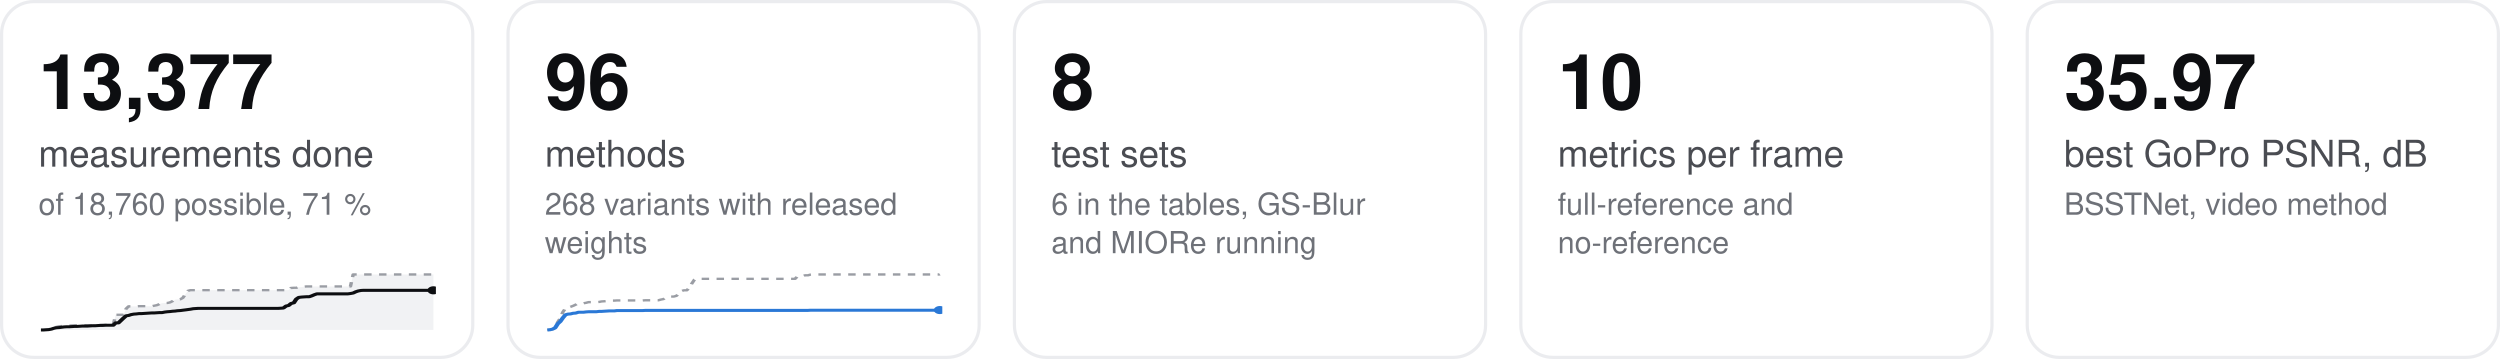
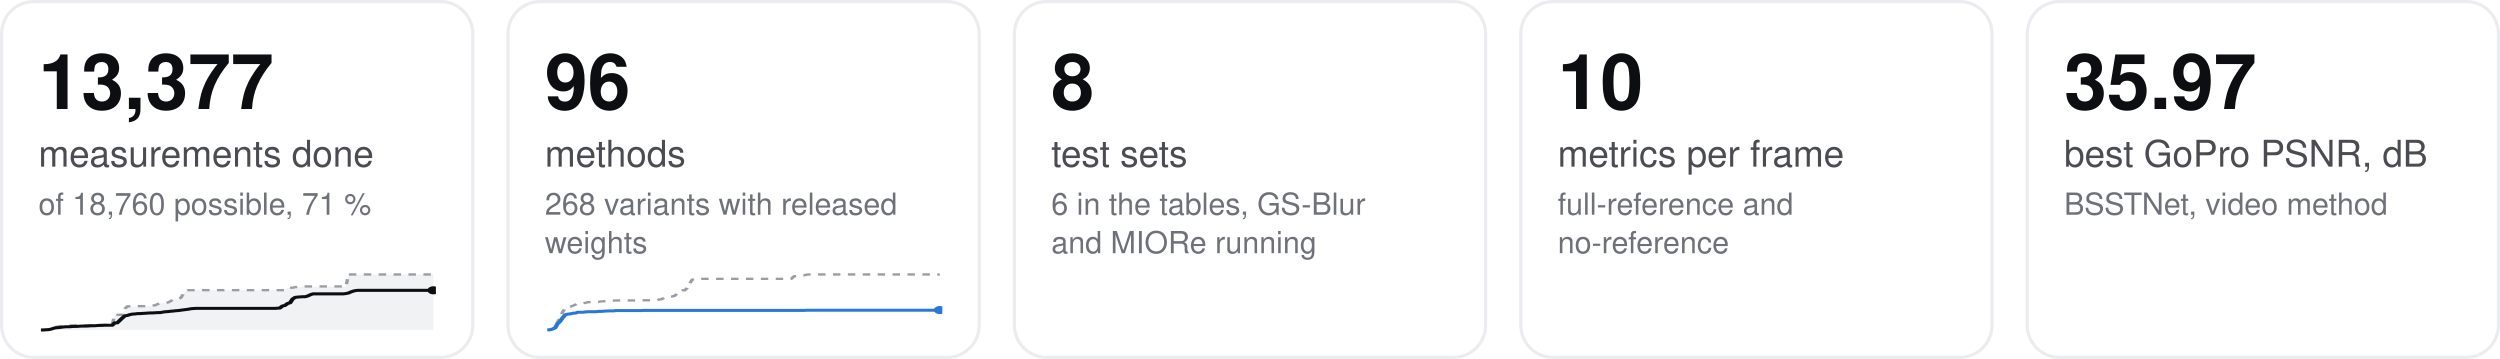
<svg xmlns="http://www.w3.org/2000/svg" viewBox="0 0 780 112" role="img" aria-label="13,377 of 18,760 measurements done; 96 methods, 268 variants" font-family="Geologica, -apple-system, 'Segoe UI', Helvetica, Arial, sans-serif">
  <g transform="translate(0 0)">
    <rect x=".5" y=".5" width="147" height="111" rx="10" fill="none" style="stroke:#ebecef" />
    <text x="12" y="34" font-size="24" font-weight="600" style="fill:#0d0e11">13,377</text>
    <text x="12" y="52" font-size="11.5" style="fill:#4a4c52">measurements done</text>
    <text x="12" y="67" font-size="9.5" style="fill:#6e7178">of 18,760 possible, 71 %</text>
    <g transform="translate(12 84)">
      <svg width="124" height="20" viewBox="0 0 160 38" preserveAspectRatio="none" aria-hidden="true">
-         <polygon points="1.0,36.0 1.0,36.0 2.0,36.0 3.1,35.9 4.1,35.8 5.2,35.2 6.2,34.8 7.2,34.2 8.3,33.8 9.3,33.7 10.3,33.7 11.4,33.6 12.4,33.4 13.5,33.3 14.5,33.3 15.5,33.3 16.6,33.2 17.6,33.2 18.7,33.2 19.7,33.2 20.7,33.2 21.8,33.2 22.8,33.1 23.8,33.1 24.9,33.1 25.9,33.0 27.0,33.0 28.0,33.0 29.0,33.0 30.1,33.0 31.1,27.0 32.2,27.0 33.2,27.0 34.2,27.0 35.3,23.4 36.3,22.0 37.3,22.0 38.4,22.0 39.4,22.0 40.5,21.9 41.5,21.9 42.5,21.9 43.6,21.9 44.6,21.9 45.7,21.9 46.7,21.6 47.7,21.3 48.8,20.6 49.8,20.1 50.8,20.0 51.9,20.0 52.9,19.7 54.0,18.9 55.0,18.0 56.0,17.8 57.1,17.8 58.1,17.0 59.2,14.7 60.2,12.8 61.2,12.4 62.3,12.4 63.3,12.4 64.3,12.4 65.4,12.4 66.4,12.4 67.5,12.4 68.5,12.4 69.5,12.4 70.6,12.4 71.6,12.4 72.7,12.4 73.7,12.4 74.7,12.4 75.8,12.4 76.8,12.4 77.8,12.4 78.9,12.4 79.9,12.4 81.0,12.4 82.0,12.4 83.0,12.4 84.1,12.4 85.1,12.4 86.2,12.4 87.2,12.4 88.2,12.4 89.3,12.4 90.3,12.4 91.3,12.4 92.4,12.4 93.4,12.4 94.5,12.4 95.5,12.4 96.5,12.4 97.6,12.4 98.6,12.4 99.7,12.4 100.7,12.4 101.7,11.1 102.8,11.0 103.8,11.0 104.8,10.6 105.9,10.6 106.9,10.3 108.0,10.2 109.0,10.2 110.0,10.2 111.1,10.2 112.1,10.2 113.2,10.2 114.2,10.2 115.2,10.2 116.3,10.2 117.3,10.2 118.3,10.2 119.4,10.2 120.4,10.2 121.5,10.2 122.5,10.2 123.5,10.2 124.6,10.2 125.6,10.2 126.7,3.1 127.7,3.1 128.7,3.1 129.8,3.1 130.8,3.1 131.8,3.1 132.9,3.1 133.9,3.1 135.0,3.1 136.0,3.1 137.0,3.1 138.1,3.1 139.1,3.1 140.2,3.1 141.2,3.1 142.2,3.1 143.3,3.1 144.3,3.1 145.3,3.1 146.4,3.1 147.4,3.1 148.5,3.1 149.5,3.1 150.5,3.1 151.6,3.1 152.6,3.1 153.7,3.1 154.7,3.1 155.7,3.1 156.8,3.1 157.8,3.1 158.8,3.1 159.0,3.0 159.0,36.0" style="fill:#f1f2f4" />
-         <polyline points="1.0,36.0 2.0,36.0 3.1,35.9 4.1,35.8 5.2,35.2 6.2,34.8 7.2,34.2 8.3,33.8 9.3,33.7 10.3,33.7 11.4,33.6 12.4,33.4 13.5,33.3 14.5,33.3 15.5,33.3 16.6,33.2 17.6,33.2 18.7,33.2 19.7,33.2 20.7,33.2 21.8,33.2 22.8,33.1 23.8,33.1 24.9,33.1 25.9,33.0 27.0,33.0 28.0,33.0 29.0,33.0 30.1,33.0 31.1,27.0 32.2,27.0 33.2,27.0 34.2,27.0 35.3,23.4 36.3,22.0 37.3,22.0 38.4,22.0 39.4,22.0 40.5,21.9 41.5,21.9 42.5,21.9 43.6,21.9 44.6,21.9 45.7,21.9 46.7,21.6 47.7,21.3 48.8,20.6 49.8,20.1 50.8,20.0 51.9,20.0 52.9,19.7 54.0,18.9 55.0,18.0 56.0,17.8 57.1,17.8 58.1,17.0 59.2,14.7 60.2,12.8 61.2,12.4 62.3,12.4 63.3,12.4 64.3,12.4 65.4,12.4 66.4,12.4 67.5,12.4 68.5,12.4 69.5,12.4 70.6,12.4 71.6,12.4 72.7,12.4 73.7,12.4 74.7,12.4 75.8,12.4 76.8,12.4 77.8,12.4 78.9,12.4 79.9,12.4 81.0,12.4 82.0,12.4 83.0,12.4 84.1,12.4 85.1,12.4 86.2,12.4 87.2,12.4 88.2,12.4 89.3,12.4 90.3,12.4 91.3,12.4 92.4,12.4 93.4,12.4 94.5,12.4 95.5,12.4 96.5,12.4 97.6,12.4 98.6,12.4 99.7,12.4 100.7,12.4 101.7,11.1 102.8,11.0 103.8,11.0 104.8,10.6 105.9,10.6 106.9,10.3 108.0,10.2 109.0,10.2 110.0,10.2 111.1,10.2 112.1,10.2 113.2,10.2 114.2,10.2 115.2,10.2 116.3,10.2 117.3,10.2 118.3,10.2 119.4,10.2 120.4,10.2 121.5,10.2 122.5,10.2 123.5,10.2 124.6,10.2 125.6,10.2 126.7,3.1 127.7,3.1 128.7,3.1 129.8,3.1 130.8,3.1 131.8,3.1 132.9,3.1 133.9,3.1 135.0,3.1 136.0,3.1 137.0,3.1 138.1,3.1 139.1,3.1 140.2,3.1 141.2,3.1 142.2,3.1 143.3,3.1 144.3,3.1 145.3,3.1 146.4,3.1 147.4,3.1 148.5,3.1 149.5,3.1 150.5,3.1 151.6,3.1 152.6,3.1 153.7,3.1 154.7,3.1 155.7,3.1 156.8,3.1 157.8,3.1 158.8,3.1 159.0,3.0" fill="none" style="stroke:#9a9da4" stroke-width="1.4" stroke-linejoin="round" stroke-dasharray="3 3" />
-         <polyline points="1.0,36.0 2.0,36.0 3.1,35.9 4.1,35.8 5.2,35.5 6.2,35.0 7.2,34.7 8.3,34.6 9.3,34.4 10.3,34.2 11.4,34.1 12.4,34.1 13.5,34.0 14.5,33.9 15.5,33.9 16.6,33.8 17.6,33.7 18.7,33.7 19.7,33.7 20.7,33.6 21.8,33.5 22.8,33.5 23.8,33.4 24.9,33.3 25.9,33.3 27.0,33.2 28.0,33.2 29.0,33.2 30.1,33.2 31.1,31.8 32.2,31.8 33.2,30.4 34.2,29.0 35.3,27.6 36.3,27.4 37.3,26.9 38.4,26.6 39.4,26.5 40.5,26.3 41.5,26.3 42.5,26.2 43.6,26.1 44.6,26.0 45.7,25.9 46.7,25.9 47.7,25.8 48.8,25.7 49.8,25.7 50.8,25.4 51.9,25.2 52.9,25.1 54.0,24.9 55.0,24.8 56.0,24.6 57.1,24.5 58.1,24.3 59.2,24.1 60.2,23.9 61.2,23.7 62.3,23.4 63.3,23.3 64.3,23.2 65.4,23.2 66.4,23.2 67.5,23.2 68.5,23.2 69.5,23.2 70.6,23.2 71.6,23.2 72.7,23.2 73.7,23.2 74.7,23.2 75.8,23.2 76.8,23.2 77.8,23.2 78.9,23.2 79.9,23.2 81.0,23.2 82.0,23.2 83.0,23.2 84.1,23.2 85.1,23.2 86.2,23.2 87.2,23.2 88.2,23.2 89.3,23.2 90.3,23.2 91.3,23.2 92.4,23.2 93.4,23.2 94.5,23.2 95.5,23.2 96.5,23.2 97.6,23.1 98.6,23.0 99.7,21.8 100.7,21.5 101.7,20.3 102.8,19.9 103.8,17.7 104.8,16.7 105.9,16.5 106.9,16.4 108.0,16.3 109.0,16.3 110.0,15.8 111.1,15.1 112.1,14.6 113.2,14.6 114.2,14.6 115.2,14.6 116.3,14.6 117.3,14.6 118.3,14.6 119.4,14.6 120.4,14.6 121.5,14.6 122.5,14.6 123.5,14.6 124.6,14.6 125.6,14.4 126.7,14.1 127.7,13.4 128.7,12.9 129.8,12.6 130.8,12.5 131.8,12.5 132.9,12.5 133.9,12.5 135.0,12.5 136.0,12.5 137.0,12.5 138.1,12.5 139.1,12.5 140.2,12.5 141.2,12.5 142.2,12.5 143.3,12.5 144.3,12.5 145.3,12.5 146.4,12.5 147.4,12.5 148.5,12.5 149.5,12.5 150.5,12.5 151.6,12.5 152.6,12.5 153.7,12.5 154.7,12.5 155.7,12.5 156.8,12.5 157.8,12.5 158.8,12.5 159.0,12.5" fill="none" style="stroke:#0d0e11" stroke-width="1.8" stroke-linejoin="round" />
+         <polygon points="1.0,36.0 1.0,36.0 2.0,36.0 3.0,35.9 4.1,35.8 5.1,35.2 6.1,34.8 7.1,34.2 8.2,33.8 9.2,33.7 10.2,33.7 11.2,33.6 12.3,33.4 13.3,33.3 14.3,33.3 15.3,33.3 16.4,33.2 17.4,33.2 18.4,33.2 19.4,33.2 20.4,33.2 21.5,33.2 22.5,33.1 23.5,33.1 24.5,33.1 25.6,33.0 26.6,33.0 27.6,33.0 28.6,33.0 29.7,33.0 30.7,27.0 31.7,27.0 32.7,27.0 33.7,27.0 34.8,23.4 35.8,22.0 36.8,22.0 37.8,22.0 38.9,22.0 39.9,21.9 40.9,21.9 41.9,21.9 43.0,21.9 44.0,21.9 45.0,21.9 46.0,21.6 47.1,21.3 48.1,20.6 49.1,20.1 50.1,20.0 51.1,20.0 52.2,19.7 53.2,18.9 54.2,18.0 55.2,17.8 56.3,17.8 57.3,17.0 58.3,14.7 59.3,12.8 60.4,12.4 61.4,12.4 62.4,12.4 63.4,12.4 64.5,12.4 65.5,12.4 66.5,12.4 67.5,12.4 68.5,12.4 69.6,12.4 70.6,12.4 71.6,12.4 72.6,12.4 73.7,12.4 74.7,12.4 75.7,12.4 76.7,12.4 77.8,12.4 78.8,12.4 79.8,12.4 80.8,12.4 81.8,12.4 82.9,12.4 83.9,12.4 84.9,12.4 85.9,12.4 87.0,12.4 88.0,12.4 89.0,12.4 90.0,12.4 91.1,12.4 92.1,12.4 93.1,12.4 94.1,12.4 95.2,12.4 96.2,12.4 97.2,12.4 98.2,12.4 99.2,12.4 100.3,11.1 101.3,11.0 102.3,11.0 103.3,10.6 104.4,10.6 105.4,10.3 106.4,10.2 107.4,10.2 108.5,10.2 109.5,10.2 110.5,10.2 111.5,10.2 112.5,10.2 113.6,10.2 114.6,10.2 115.6,10.2 116.6,10.2 117.7,10.2 118.7,10.2 119.7,10.2 120.7,10.2 121.8,10.2 122.8,10.2 123.8,10.2 124.8,3.1 125.9,3.1 126.9,3.1 127.9,3.1 128.9,3.1 129.9,3.1 131.0,3.1 132.0,3.1 133.0,3.1 134.0,3.1 135.1,3.1 136.1,3.1 137.1,3.1 138.1,3.1 139.2,3.1 140.2,3.1 141.2,3.1 142.2,3.1 143.3,3.1 144.3,3.1 145.3,3.1 146.3,3.1 147.3,3.1 148.4,3.1 149.4,3.1 150.4,3.1 151.4,3.1 152.5,3.1 153.5,3.1 154.5,3.1 155.5,3.1 156.6,3.1 157.6,3.1 158.6,3.1 159.0,3.0 159.0,36.0" style="fill:#f1f2f4" />
+         <polyline points="1.0,36.0 2.0,36.0 3.0,35.9 4.1,35.8 5.1,35.2 6.1,34.8 7.1,34.2 8.2,33.8 9.2,33.7 10.2,33.7 11.2,33.6 12.3,33.4 13.3,33.3 14.3,33.3 15.3,33.3 16.4,33.2 17.4,33.2 18.4,33.2 19.4,33.2 20.4,33.2 21.5,33.2 22.5,33.1 23.5,33.1 24.5,33.1 25.6,33.0 26.6,33.0 27.6,33.0 28.6,33.0 29.7,33.0 30.7,27.0 31.7,27.0 32.7,27.0 33.7,27.0 34.8,23.4 35.8,22.0 36.8,22.0 37.8,22.0 38.9,22.0 39.9,21.9 40.9,21.9 41.9,21.9 43.0,21.9 44.0,21.9 45.0,21.9 46.0,21.6 47.1,21.3 48.1,20.6 49.1,20.1 50.1,20.0 51.1,20.0 52.2,19.7 53.2,18.9 54.2,18.0 55.2,17.8 56.3,17.8 57.3,17.0 58.3,14.7 59.3,12.8 60.4,12.4 61.4,12.4 62.4,12.4 63.4,12.4 64.5,12.4 65.5,12.4 66.5,12.4 67.5,12.4 68.5,12.4 69.6,12.4 70.6,12.4 71.6,12.4 72.6,12.4 73.7,12.4 74.7,12.4 75.7,12.4 76.7,12.4 77.8,12.4 78.8,12.4 79.8,12.4 80.8,12.4 81.8,12.4 82.9,12.4 83.9,12.4 84.9,12.4 85.9,12.4 87.0,12.4 88.0,12.4 89.0,12.4 90.0,12.4 91.1,12.4 92.1,12.4 93.1,12.4 94.1,12.4 95.2,12.4 96.2,12.4 97.2,12.4 98.2,12.4 99.2,12.4 100.3,11.1 101.3,11.0 102.3,11.0 103.3,10.6 104.4,10.6 105.4,10.3 106.4,10.2 107.4,10.2 108.5,10.2 109.5,10.2 110.5,10.2 111.5,10.2 112.5,10.2 113.6,10.2 114.6,10.2 115.6,10.2 116.6,10.2 117.7,10.2 118.7,10.2 119.7,10.2 120.7,10.2 121.8,10.2 122.8,10.2 123.8,10.2 124.8,3.1 125.9,3.1 126.9,3.1 127.9,3.1 128.9,3.1 129.9,3.1 131.0,3.1 132.0,3.1 133.0,3.1 134.0,3.1 135.1,3.1 136.1,3.1 137.1,3.1 138.1,3.1 139.2,3.1 140.2,3.1 141.2,3.1 142.2,3.1 143.3,3.1 144.3,3.1 145.3,3.1 146.3,3.1 147.3,3.1 148.4,3.1 149.4,3.1 150.4,3.1 151.4,3.1 152.5,3.1 153.5,3.1 154.5,3.1 155.5,3.1 156.6,3.1 157.6,3.1 158.6,3.1 159.0,3.0" fill="none" style="stroke:#9a9da4" stroke-width="1.4" stroke-linejoin="round" stroke-dasharray="3 3" />
+         <polyline points="1.0,36.0 2.0,36.0 3.0,35.9 4.1,35.8 5.1,35.5 6.1,35.0 7.1,34.7 8.2,34.6 9.2,34.4 10.2,34.2 11.2,34.1 12.3,34.1 13.3,34.0 14.3,33.9 15.3,33.9 16.4,33.8 17.4,33.7 18.4,33.7 19.4,33.7 20.4,33.6 21.5,33.5 22.5,33.5 23.5,33.4 24.5,33.3 25.6,33.3 26.6,33.2 27.6,33.2 28.6,33.2 29.7,33.2 30.7,31.8 31.7,31.8 32.7,30.4 33.7,29.0 34.8,27.6 35.8,27.4 36.8,26.9 37.8,26.6 38.9,26.5 39.9,26.3 40.9,26.3 41.9,26.2 43.0,26.1 44.0,26.0 45.0,25.9 46.0,25.9 47.1,25.8 48.1,25.7 49.1,25.7 50.1,25.4 51.1,25.2 52.2,25.1 53.2,24.9 54.2,24.8 55.2,24.6 56.3,24.5 57.3,24.3 58.3,24.1 59.3,23.9 60.4,23.7 61.4,23.4 62.4,23.3 63.4,23.2 64.5,23.2 65.5,23.2 66.5,23.2 67.5,23.2 68.5,23.2 69.6,23.2 70.6,23.2 71.6,23.2 72.6,23.2 73.7,23.2 74.7,23.2 75.7,23.2 76.7,23.2 77.8,23.2 78.8,23.2 79.8,23.2 80.8,23.2 81.8,23.2 82.9,23.2 83.9,23.2 84.9,23.2 85.9,23.2 87.0,23.2 88.0,23.2 89.0,23.2 90.0,23.2 91.1,23.2 92.1,23.2 93.1,23.2 94.1,23.2 95.2,23.2 96.2,23.1 97.2,23.0 98.2,21.8 99.2,21.5 100.3,20.3 101.3,19.9 102.3,17.7 103.3,16.7 104.4,16.5 105.4,16.4 106.4,16.3 107.4,16.3 108.5,15.8 109.5,15.1 110.5,14.6 111.5,14.6 112.5,14.6 113.6,14.6 114.6,14.6 115.6,14.6 116.6,14.6 117.7,14.6 118.7,14.6 119.7,14.6 120.7,14.6 121.8,14.6 122.8,14.6 123.8,14.4 124.8,14.1 125.9,13.4 126.9,12.9 127.9,12.6 128.9,12.5 129.9,12.5 131.0,12.5 132.0,12.5 133.0,12.5 134.0,12.5 135.1,12.5 136.1,12.5 137.1,12.5 138.1,12.5 139.2,12.5 140.2,12.5 141.2,12.5 142.2,12.5 143.3,12.5 144.3,12.5 145.3,12.5 146.3,12.5 147.3,12.5 148.4,12.5 149.4,12.5 150.4,12.5 151.4,12.5 152.5,12.5 153.5,12.5 154.5,12.5 155.5,12.5 156.6,12.5 157.6,12.5 158.6,12.5 159.0,12.5" fill="none" style="stroke:#0d0e11" stroke-width="1.8" stroke-linejoin="round" />
        <circle cx="159.0" cy="12.5" r="2.4" style="fill:#0d0e11" />
      </svg>
    </g>
  </g>
  <g transform="translate(158 0)">
    <rect x=".5" y=".5" width="147" height="111" rx="10" fill="none" style="stroke:#ebecef" />
    <text x="12" y="34" font-size="24" font-weight="600" style="fill:#0d0e11">96</text>
    <text x="12" y="52" font-size="11.5" style="fill:#4a4c52">methods</text>
    <text x="12" y="67" font-size="9.5" style="fill:#6e7178">268 variants with released</text>
    <text x="12" y="79" font-size="9.5" style="fill:#6e7178">weights</text>
    <g transform="translate(12 84)">
      <svg width="124" height="20" viewBox="0 0 160 38" preserveAspectRatio="none" aria-hidden="true">
-         <polyline points="1.0,36.0 2.0,35.9 3.1,35.5 4.1,34.8 5.2,31.3 6.2,29.0 7.2,25.5 8.3,23.1 9.3,22.5 10.3,22.3 11.4,21.7 12.4,21.0 13.5,20.2 14.5,20.2 15.5,20.2 16.6,19.9 17.6,19.5 18.7,19.5 19.7,19.5 20.7,19.5 21.8,19.4 22.8,19.1 23.8,19.0 24.9,18.9 25.9,18.6 27.0,18.6 28.0,18.6 29.0,18.5 30.1,18.5 31.1,18.5 32.2,18.5 33.2,18.5 34.2,18.5 35.3,18.5 36.3,18.5 37.3,18.5 38.4,18.5 39.4,18.5 40.5,18.4 41.5,18.4 42.5,18.4 43.6,18.4 44.6,18.4 45.7,18.4 46.7,18.0 47.7,17.7 48.8,16.8 49.8,16.3 50.8,16.2 51.9,16.2 52.9,15.8 54.0,14.5 55.0,12.9 56.0,12.5 57.1,12.5 58.1,11.1 59.2,8.4 60.2,6.2 61.2,5.7 62.3,5.7 63.3,5.7 64.3,5.7 65.4,5.7 66.4,5.7 67.5,5.7 68.5,5.7 69.5,5.7 70.6,5.7 71.6,5.7 72.7,5.7 73.7,5.7 74.7,5.7 75.8,5.7 76.8,5.7 77.8,5.7 78.9,5.7 79.9,5.7 81.0,5.7 82.0,5.7 83.0,5.7 84.1,5.7 85.1,5.7 86.2,5.7 87.2,5.7 88.2,5.7 89.3,5.7 90.3,5.7 91.3,5.7 92.4,5.7 93.4,5.7 94.5,5.7 95.5,5.7 96.5,5.7 97.6,5.7 98.6,5.7 99.7,5.7 100.7,5.7 101.7,4.2 102.8,4.1 103.8,4.1 104.8,3.6 105.9,3.6 106.9,3.2 108.0,3.1 109.0,3.1 110.0,3.1 111.1,3.1 112.1,3.1 113.2,3.1 114.2,3.1 115.2,3.1 116.3,3.1 117.3,3.1 118.3,3.1 119.4,3.1 120.4,3.1 121.5,3.1 122.5,3.1 123.5,3.1 124.6,3.1 125.6,3.1 126.7,3.1 127.7,3.1 128.7,3.1 129.8,3.1 130.8,3.1 131.8,3.1 132.9,3.1 133.9,3.1 135.0,3.1 136.0,3.1 137.0,3.1 138.1,3.1 139.1,3.1 140.2,3.1 141.2,3.1 142.2,3.1 143.3,3.1 144.3,3.1 145.3,3.1 146.4,3.1 147.4,3.1 148.5,3.1 149.5,3.1 150.5,3.1 151.6,3.1 152.6,3.1 153.7,3.1 154.7,3.1 155.7,3.1 156.8,3.1 157.8,3.1 158.8,3.1 159.0,3.0" fill="none" style="stroke:#9a9da4" stroke-width="1.4" stroke-linejoin="round" stroke-dasharray="3 3" />
-         <polyline points="1.0,36.0 2.0,35.9 3.1,35.5 4.1,34.8 5.2,32.3 6.2,31.0 7.2,28.9 8.3,27.0 9.3,26.6 10.3,26.5 11.4,26.1 12.4,26.0 13.5,25.5 14.5,25.5 15.5,25.5 16.6,25.3 17.6,25.2 18.7,25.2 19.7,25.2 20.7,25.2 21.8,25.0 22.8,25.0 23.8,24.9 24.9,24.8 25.9,24.7 27.0,24.7 28.0,24.7 29.0,24.5 30.1,24.5 31.1,24.5 32.2,24.5 33.2,24.5 34.2,24.5 35.3,24.5 36.3,24.5 37.3,24.5 38.4,24.5 39.4,24.5 40.5,24.4 41.5,24.4 42.5,24.4 43.6,24.4 44.6,24.4 45.7,24.4 46.7,24.4 47.7,24.4 48.8,24.4 49.8,24.4 50.8,24.4 51.9,24.4 52.9,24.4 54.0,24.4 55.0,24.4 56.0,24.4 57.1,24.4 58.1,24.4 59.2,24.4 60.2,24.4 61.2,24.4 62.3,24.4 63.3,24.4 64.3,24.4 65.4,24.4 66.4,24.4 67.5,24.4 68.5,24.4 69.5,24.4 70.6,24.4 71.6,24.4 72.7,24.4 73.7,24.4 74.7,24.4 75.8,24.4 76.8,24.4 77.8,24.4 78.9,24.4 79.9,24.4 81.0,24.4 82.0,24.4 83.0,24.4 84.1,24.4 85.1,24.4 86.2,24.4 87.2,24.4 88.2,24.4 89.3,24.4 90.3,24.4 91.3,24.4 92.4,24.4 93.4,24.4 94.5,24.4 95.5,24.4 96.5,24.4 97.6,24.4 98.6,24.4 99.7,24.4 100.7,24.4 101.7,24.4 102.8,24.4 103.8,24.4 104.8,24.4 105.9,24.4 106.9,24.3 108.0,24.3 109.0,24.3 110.0,24.3 111.1,24.3 112.1,24.3 113.2,24.3 114.2,24.3 115.2,24.3 116.3,24.3 117.3,24.3 118.3,24.3 119.4,24.3 120.4,24.3 121.5,24.3 122.5,24.3 123.5,24.3 124.6,24.3 125.6,24.3 126.7,24.3 127.7,24.3 128.7,24.3 129.8,24.3 130.8,24.3 131.8,24.3 132.9,24.3 133.9,24.3 135.0,24.3 136.0,24.3 137.0,24.3 138.1,24.3 139.1,24.3 140.2,24.3 141.2,24.3 142.2,24.3 143.3,24.3 144.3,24.3 145.3,24.3 146.4,24.3 147.4,24.3 148.5,24.3 149.5,24.3 150.5,24.3 151.6,24.3 152.6,24.3 153.7,24.3 154.7,24.3 155.7,24.3 156.8,24.3 157.8,24.3 158.8,24.3 159.0,24.2" fill="none" style="stroke:#2a78d6" stroke-width="1.8" stroke-linejoin="round" />
+         <polyline points="1.0,36.0 2.0,35.9 3.0,35.5 4.1,34.8 5.1,31.3 6.1,29.0 7.1,25.5 8.2,23.1 9.2,22.5 10.2,22.3 11.2,21.7 12.3,21.0 13.3,20.2 14.3,20.2 15.3,20.2 16.4,19.9 17.4,19.5 18.4,19.5 19.4,19.5 20.4,19.5 21.5,19.4 22.5,19.1 23.5,19.0 24.5,18.9 25.6,18.6 26.6,18.6 27.6,18.6 28.6,18.5 29.7,18.5 30.7,18.5 31.7,18.5 32.7,18.5 33.7,18.5 34.8,18.5 35.8,18.5 36.8,18.5 37.8,18.5 38.9,18.5 39.9,18.4 40.9,18.4 41.9,18.4 43.0,18.4 44.0,18.4 45.0,18.4 46.0,18.0 47.1,17.7 48.1,16.8 49.1,16.3 50.1,16.2 51.1,16.2 52.2,15.8 53.2,14.5 54.2,12.9 55.2,12.5 56.3,12.5 57.3,11.1 58.3,8.4 59.3,6.2 60.4,5.7 61.4,5.7 62.4,5.7 63.4,5.7 64.5,5.7 65.5,5.7 66.5,5.7 67.5,5.7 68.5,5.7 69.6,5.7 70.6,5.7 71.6,5.7 72.6,5.7 73.7,5.7 74.7,5.7 75.7,5.7 76.7,5.7 77.8,5.7 78.8,5.7 79.8,5.7 80.8,5.7 81.8,5.7 82.9,5.7 83.9,5.7 84.9,5.7 85.9,5.7 87.0,5.7 88.0,5.7 89.0,5.7 90.0,5.7 91.1,5.7 92.1,5.7 93.1,5.7 94.1,5.7 95.2,5.7 96.2,5.7 97.2,5.7 98.2,5.7 99.2,5.7 100.3,4.2 101.3,4.1 102.3,4.1 103.3,3.6 104.4,3.6 105.4,3.2 106.4,3.1 107.4,3.1 108.5,3.1 109.5,3.1 110.5,3.1 111.5,3.1 112.5,3.1 113.6,3.1 114.6,3.1 115.6,3.1 116.6,3.1 117.7,3.1 118.7,3.1 119.7,3.1 120.7,3.1 121.8,3.1 122.8,3.1 123.8,3.1 124.8,3.1 125.9,3.1 126.9,3.1 127.9,3.1 128.9,3.1 129.9,3.1 131.0,3.1 132.0,3.1 133.0,3.1 134.0,3.1 135.1,3.1 136.1,3.1 137.1,3.1 138.1,3.1 139.2,3.1 140.2,3.1 141.2,3.1 142.2,3.1 143.3,3.1 144.3,3.1 145.3,3.1 146.3,3.1 147.3,3.1 148.4,3.1 149.4,3.1 150.4,3.1 151.4,3.1 152.5,3.1 153.5,3.1 154.5,3.1 155.5,3.1 156.6,3.1 157.6,3.1 158.6,3.1 159.0,3.0" fill="none" style="stroke:#9a9da4" stroke-width="1.4" stroke-linejoin="round" stroke-dasharray="3 3" />
+         <polyline points="1.0,36.0 2.0,35.9 3.0,35.5 4.1,34.8 5.1,32.3 6.1,31.0 7.1,28.9 8.2,27.0 9.2,26.6 10.2,26.5 11.2,26.1 12.3,26.0 13.3,25.5 14.3,25.5 15.3,25.5 16.4,25.3 17.4,25.2 18.4,25.2 19.4,25.2 20.4,25.2 21.5,25.0 22.5,25.0 23.5,24.9 24.5,24.8 25.6,24.7 26.6,24.7 27.6,24.7 28.6,24.5 29.7,24.5 30.7,24.5 31.7,24.5 32.7,24.5 33.7,24.5 34.8,24.5 35.8,24.5 36.8,24.5 37.8,24.5 38.9,24.5 39.9,24.4 40.9,24.4 41.9,24.4 43.0,24.4 44.0,24.4 45.0,24.4 46.0,24.4 47.1,24.4 48.1,24.4 49.1,24.4 50.1,24.4 51.1,24.4 52.2,24.4 53.2,24.4 54.2,24.4 55.2,24.4 56.3,24.4 57.3,24.4 58.3,24.4 59.3,24.4 60.4,24.4 61.4,24.4 62.4,24.4 63.4,24.4 64.5,24.4 65.5,24.4 66.5,24.4 67.5,24.4 68.5,24.4 69.6,24.4 70.6,24.4 71.6,24.4 72.6,24.4 73.7,24.4 74.7,24.4 75.7,24.4 76.7,24.4 77.8,24.4 78.8,24.4 79.8,24.4 80.8,24.4 81.8,24.4 82.9,24.4 83.9,24.4 84.9,24.4 85.9,24.4 87.0,24.4 88.0,24.4 89.0,24.4 90.0,24.4 91.1,24.4 92.1,24.4 93.1,24.4 94.1,24.4 95.2,24.4 96.2,24.4 97.2,24.4 98.2,24.4 99.2,24.4 100.3,24.4 101.3,24.4 102.3,24.4 103.3,24.4 104.4,24.4 105.4,24.3 106.4,24.3 107.4,24.3 108.5,24.3 109.5,24.3 110.5,24.3 111.5,24.3 112.5,24.3 113.6,24.3 114.6,24.3 115.6,24.3 116.6,24.3 117.7,24.3 118.7,24.3 119.7,24.3 120.7,24.3 121.8,24.3 122.8,24.3 123.8,24.3 124.8,24.3 125.9,24.3 126.9,24.3 127.9,24.3 128.9,24.3 129.9,24.3 131.0,24.3 132.0,24.3 133.0,24.3 134.0,24.3 135.1,24.3 136.1,24.3 137.1,24.3 138.1,24.3 139.2,24.3 140.2,24.3 141.2,24.3 142.2,24.3 143.3,24.3 144.3,24.3 145.3,24.3 146.3,24.3 147.3,24.3 148.4,24.3 149.4,24.3 150.4,24.3 151.4,24.3 152.5,24.3 153.5,24.3 154.5,24.3 155.5,24.3 156.6,24.3 157.6,24.3 158.6,24.3 159.0,24.2" fill="none" style="stroke:#2a78d6" stroke-width="1.8" stroke-linejoin="round" />
        <circle cx="159.0" cy="24.2" r="2.4" style="fill:#2a78d6" />
      </svg>
    </g>
  </g>
  <g transform="translate(316 0)">
    <rect x=".5" y=".5" width="147" height="111" rx="10" fill="none" style="stroke:#ebecef" />
    <text x="12" y="34" font-size="24" font-weight="600" style="fill:#0d0e11">8</text>
    <text x="12" y="52" font-size="11.5" style="fill:#4a4c52">test sets</text>
    <text x="12" y="67" font-size="9.5" style="fill:#6e7178">6 in the tables, GS-Blur</text>
    <text x="12" y="79" font-size="9.5" style="fill:#6e7178">and MIORe running</text>
  </g>
  <g transform="translate(474 0)">
    <rect x=".5" y=".5" width="147" height="111" rx="10" fill="none" style="stroke:#ebecef" />
    <text x="12" y="34" font-size="24" font-weight="600" style="fill:#0d0e11">10</text>
    <text x="12" y="52" font-size="11.5" style="fill:#4a4c52">metrics per frame</text>
    <text x="12" y="67" font-size="9.5" style="fill:#6e7178">full-reference and</text>
    <text x="12" y="79" font-size="9.5" style="fill:#6e7178">no-reference</text>
  </g>
  <g transform="translate(632 0)">
    <rect x=".5" y=".5" width="147" height="111" rx="10" fill="none" style="stroke:#ebecef" />
    <text x="12" y="34" font-size="24" font-weight="600" style="fill:#0d0e11">35.97</text>
    <text x="12" y="52" font-size="11.5" style="fill:#4a4c52">best GoPro PSNR, dB</text>
    <text x="12" y="67" font-size="9.5" style="fill:#6e7178">BSSTNet, video method</text>
  </g>
</svg>
